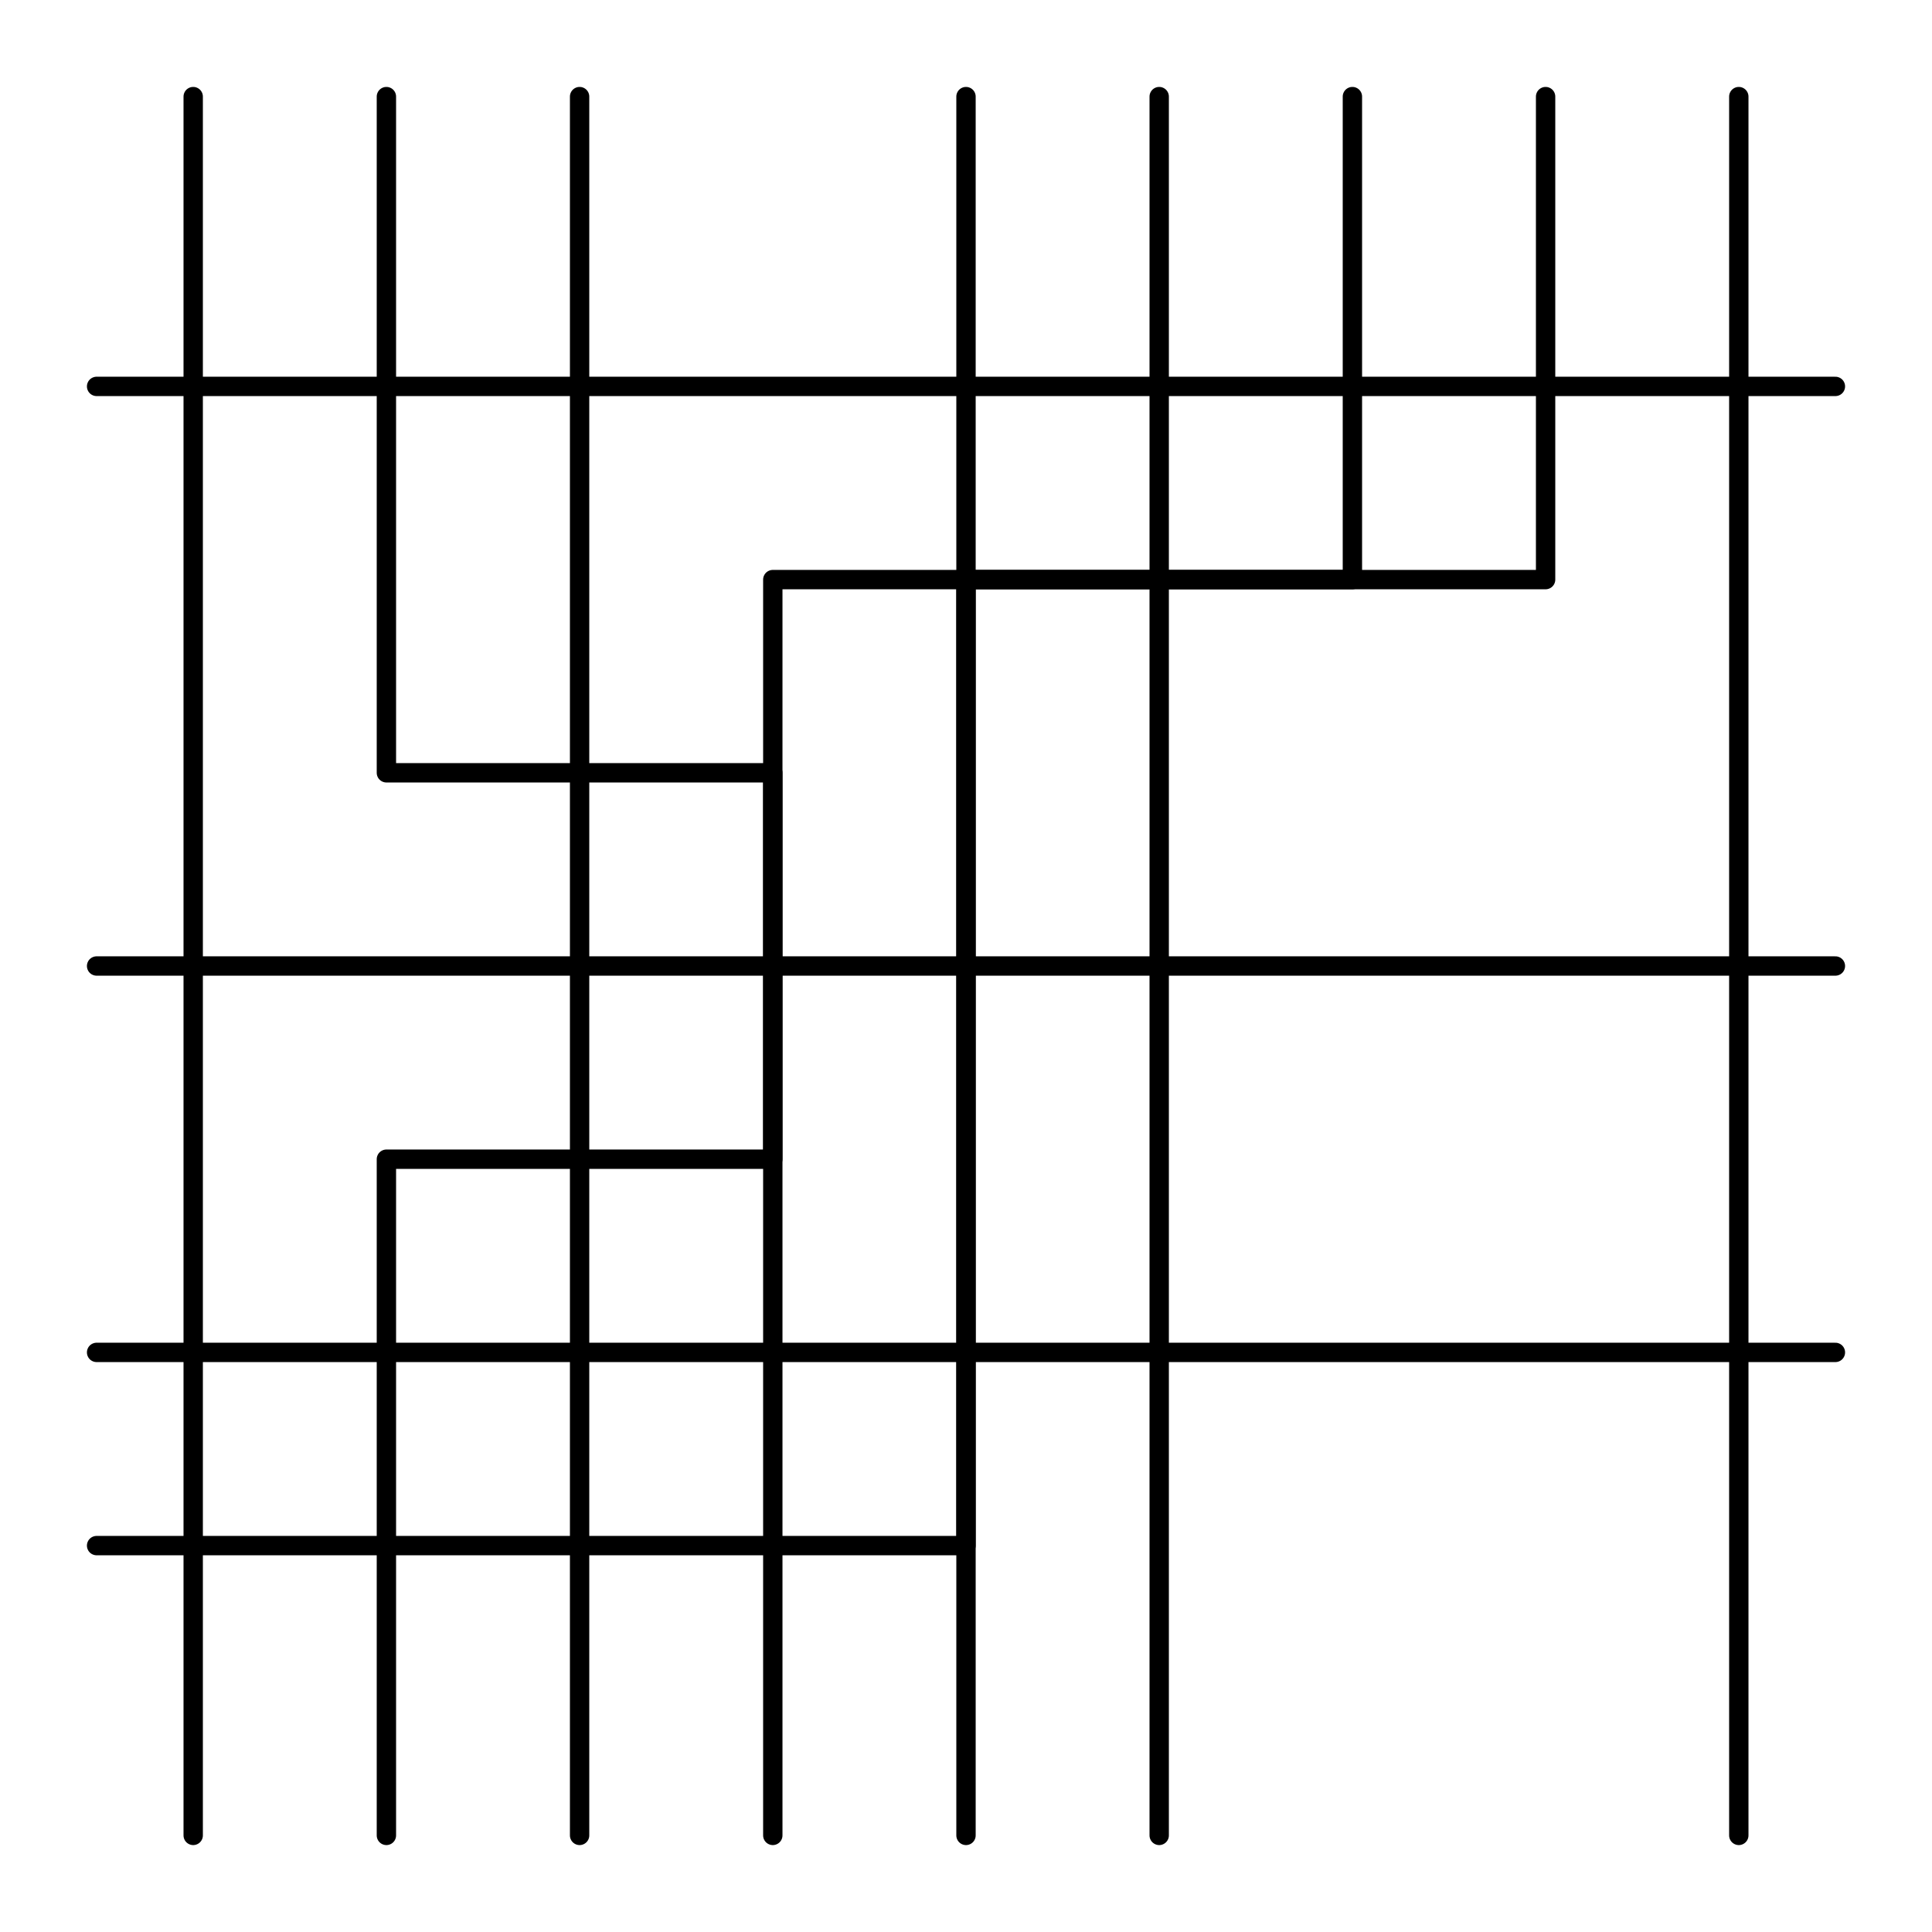
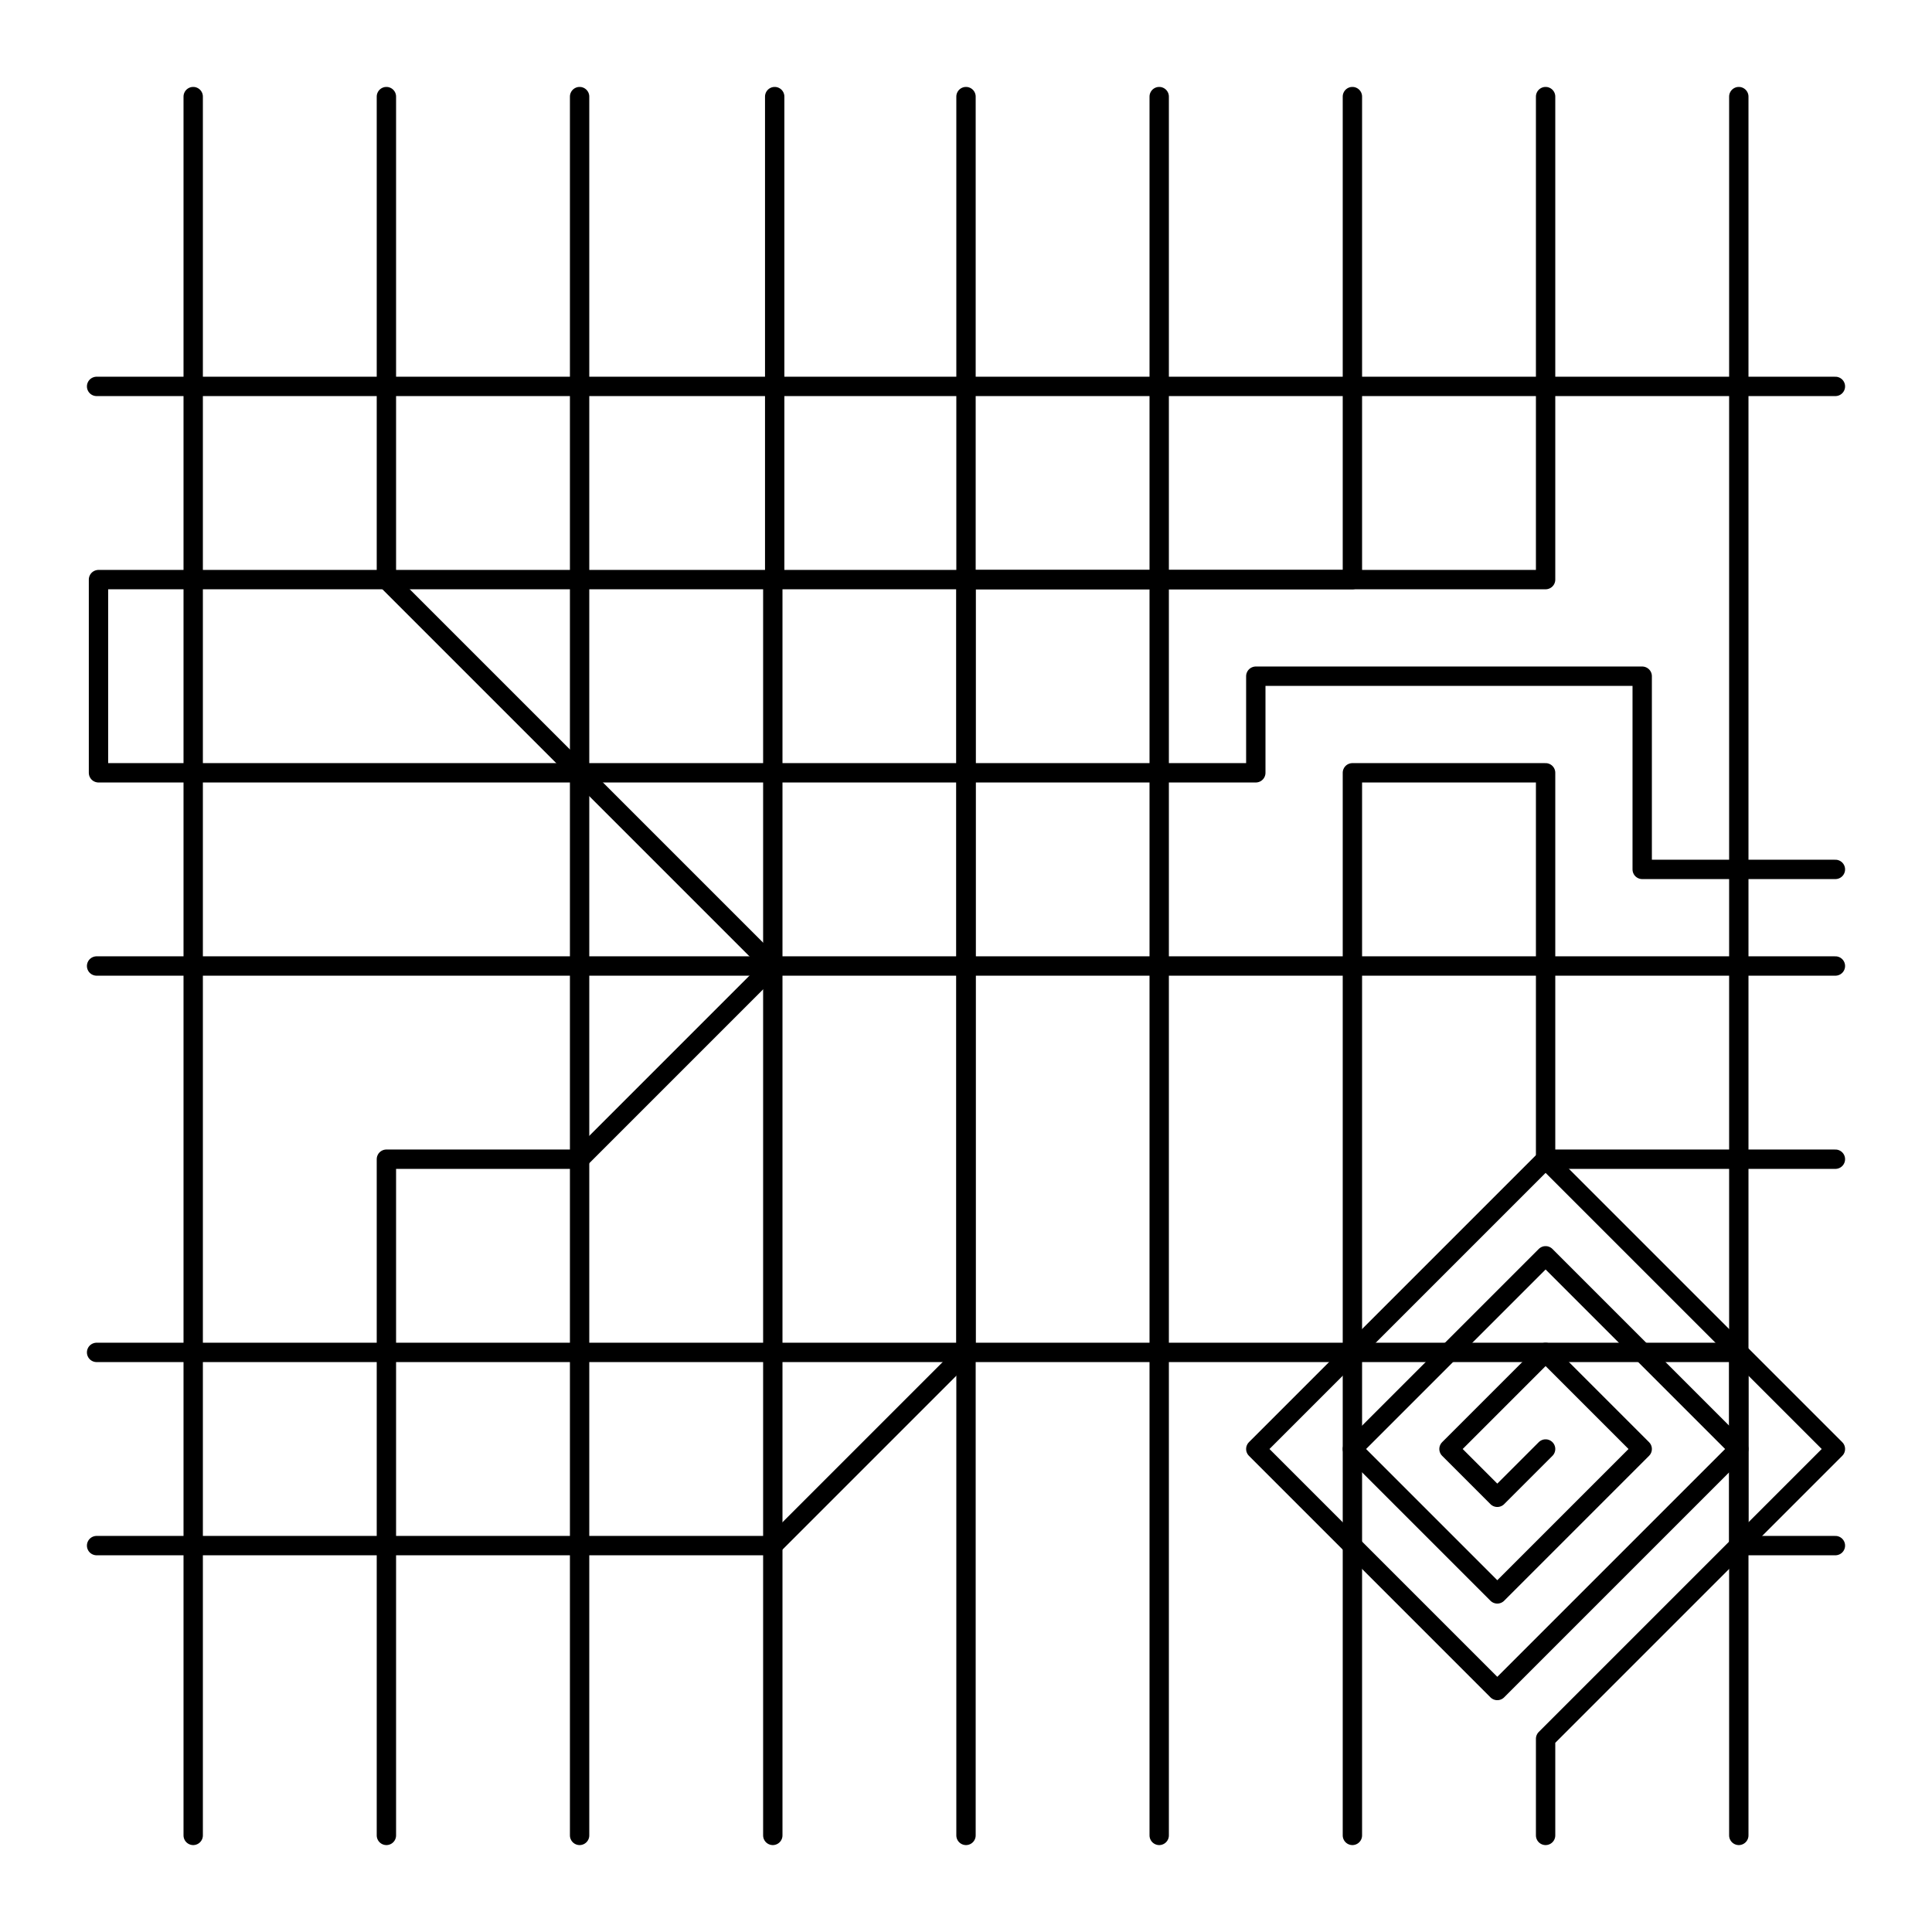
<svg xmlns="http://www.w3.org/2000/svg" width="100" height="100" viewBox="0 0 100 100" version="1.1" id="svg1">
  <defs id="defs1" />
  <g id="layer1">
    <path id="path26" style="fill:none;stroke:#000000;stroke-width:1.002;stroke-linecap:round;stroke-linejoin:round;stroke-dasharray:none;stroke-opacity:1" d="M 10,5 V 95" />
    <path id="path1" style="fill:none;stroke:#000000;stroke-width:1.002;stroke-linecap:round;stroke-linejoin:round;stroke-dasharray:none;stroke-opacity:1" d="M 5,20 H 95" />
-     <path id="path2" style="fill:none;stroke:#000000;stroke-width:1.002;stroke-linecap:round;stroke-linejoin:round;stroke-dasharray:none;stroke-opacity:1" d="M 20,5 V 40 H 40 V 60 H 20 v 35" />
+     <path id="path2" style="fill:none;stroke:#000000;stroke-width:1.002;stroke-linecap:round;stroke-linejoin:round;stroke-dasharray:none;stroke-opacity:1" d="M 20,5 V 30 L 30,40 40,50 30,60 H 20 v 35" />
    <path id="path3" style="fill:none;stroke:#000000;stroke-width:1.002;stroke-linecap:round;stroke-linejoin:round;stroke-dasharray:none;stroke-opacity:1" d="M 30,5 V 95" />
    <path id="path4" style="fill:none;stroke:#000000;stroke-width:1.002;stroke-linecap:round;stroke-linejoin:round;stroke-dasharray:none;stroke-opacity:1" d="M 80,5 V 30 H 60 v 65" />
    <path id="path5" style="fill:none;stroke:#000000;stroke-width:1.002;stroke-linecap:round;stroke-linejoin:round;stroke-dasharray:none;stroke-opacity:1" d="M 90,5 V 95" />
    <path id="path6" style="fill:none;stroke:#000000;stroke-width:1.002;stroke-linecap:round;stroke-linejoin:round;stroke-dasharray:none;stroke-opacity:1" d="M 5,50 H 95" />
    <path id="path7" style="fill:none;stroke:#000000;stroke-width:1.002;stroke-linecap:round;stroke-linejoin:round;stroke-dasharray:none;stroke-opacity:1" d="M 60,5 V 30 H 40 v 65" />
-     <path id="path8" style="fill:none;stroke:#000000;stroke-width:1.002;stroke-linecap:round;stroke-linejoin:round;stroke-dasharray:none;stroke-opacity:1" d="M 5,80 H 50 V 5" />
+     <path id="path8" style="fill:none;stroke:#000000;stroke-width:1.002;stroke-linecap:round;stroke-linejoin:round;stroke-dasharray:none;stroke-opacity:1" d="M 5,80 H 40 L 50,70 V 5" />
    <path id="path9" style="fill:none;stroke:#000000;stroke-width:1.002;stroke-linecap:round;stroke-linejoin:round;stroke-dasharray:none;stroke-opacity:1" d="M 70,5 V 30 H 50 v 65" />
-     <path id="path10" style="fill:none;stroke:#000000;stroke-width:1.002;stroke-linecap:round;stroke-linejoin:round;stroke-dasharray:none;stroke-opacity:1" d="M 5,70 H 95" />
+     <path id="path10" style="fill:none;stroke:#000000;stroke-width:1.002;stroke-linecap:round;stroke-linejoin:round;stroke-dasharray:none;stroke-opacity:1" d="m 5,70 h 85 v 10 h 5" />
+     <path id="path11" style="fill:none;stroke:#000000;stroke-width:1.002;stroke-linecap:round;stroke-linejoin:round;stroke-dasharray:none;stroke-opacity:1" d="M 80,75 77.5,77.5 75,75 80,70 85,75 77.5,82.5 70,75 80,65 90,75 77.5,87.5 65,75 80,60 95,75 80,90 v 5" />
+     <path id="path12" style="fill:none;stroke:#000000;stroke-width:1.002;stroke-linecap:round;stroke-linejoin:round;stroke-dasharray:none;stroke-opacity:1" d="M 95,60 H 80 V 40 H 70 v 55" />
+     <path id="path13" style="fill:none;stroke:#000000;stroke-width:1.002;stroke-linecap:round;stroke-linejoin:round;stroke-dasharray:none;stroke-opacity:1" d="M 40.098,5 V 30 H 5.098 V 40 H 65 v -5 h 20 v 10 h 10" />
  </g>
</svg>
